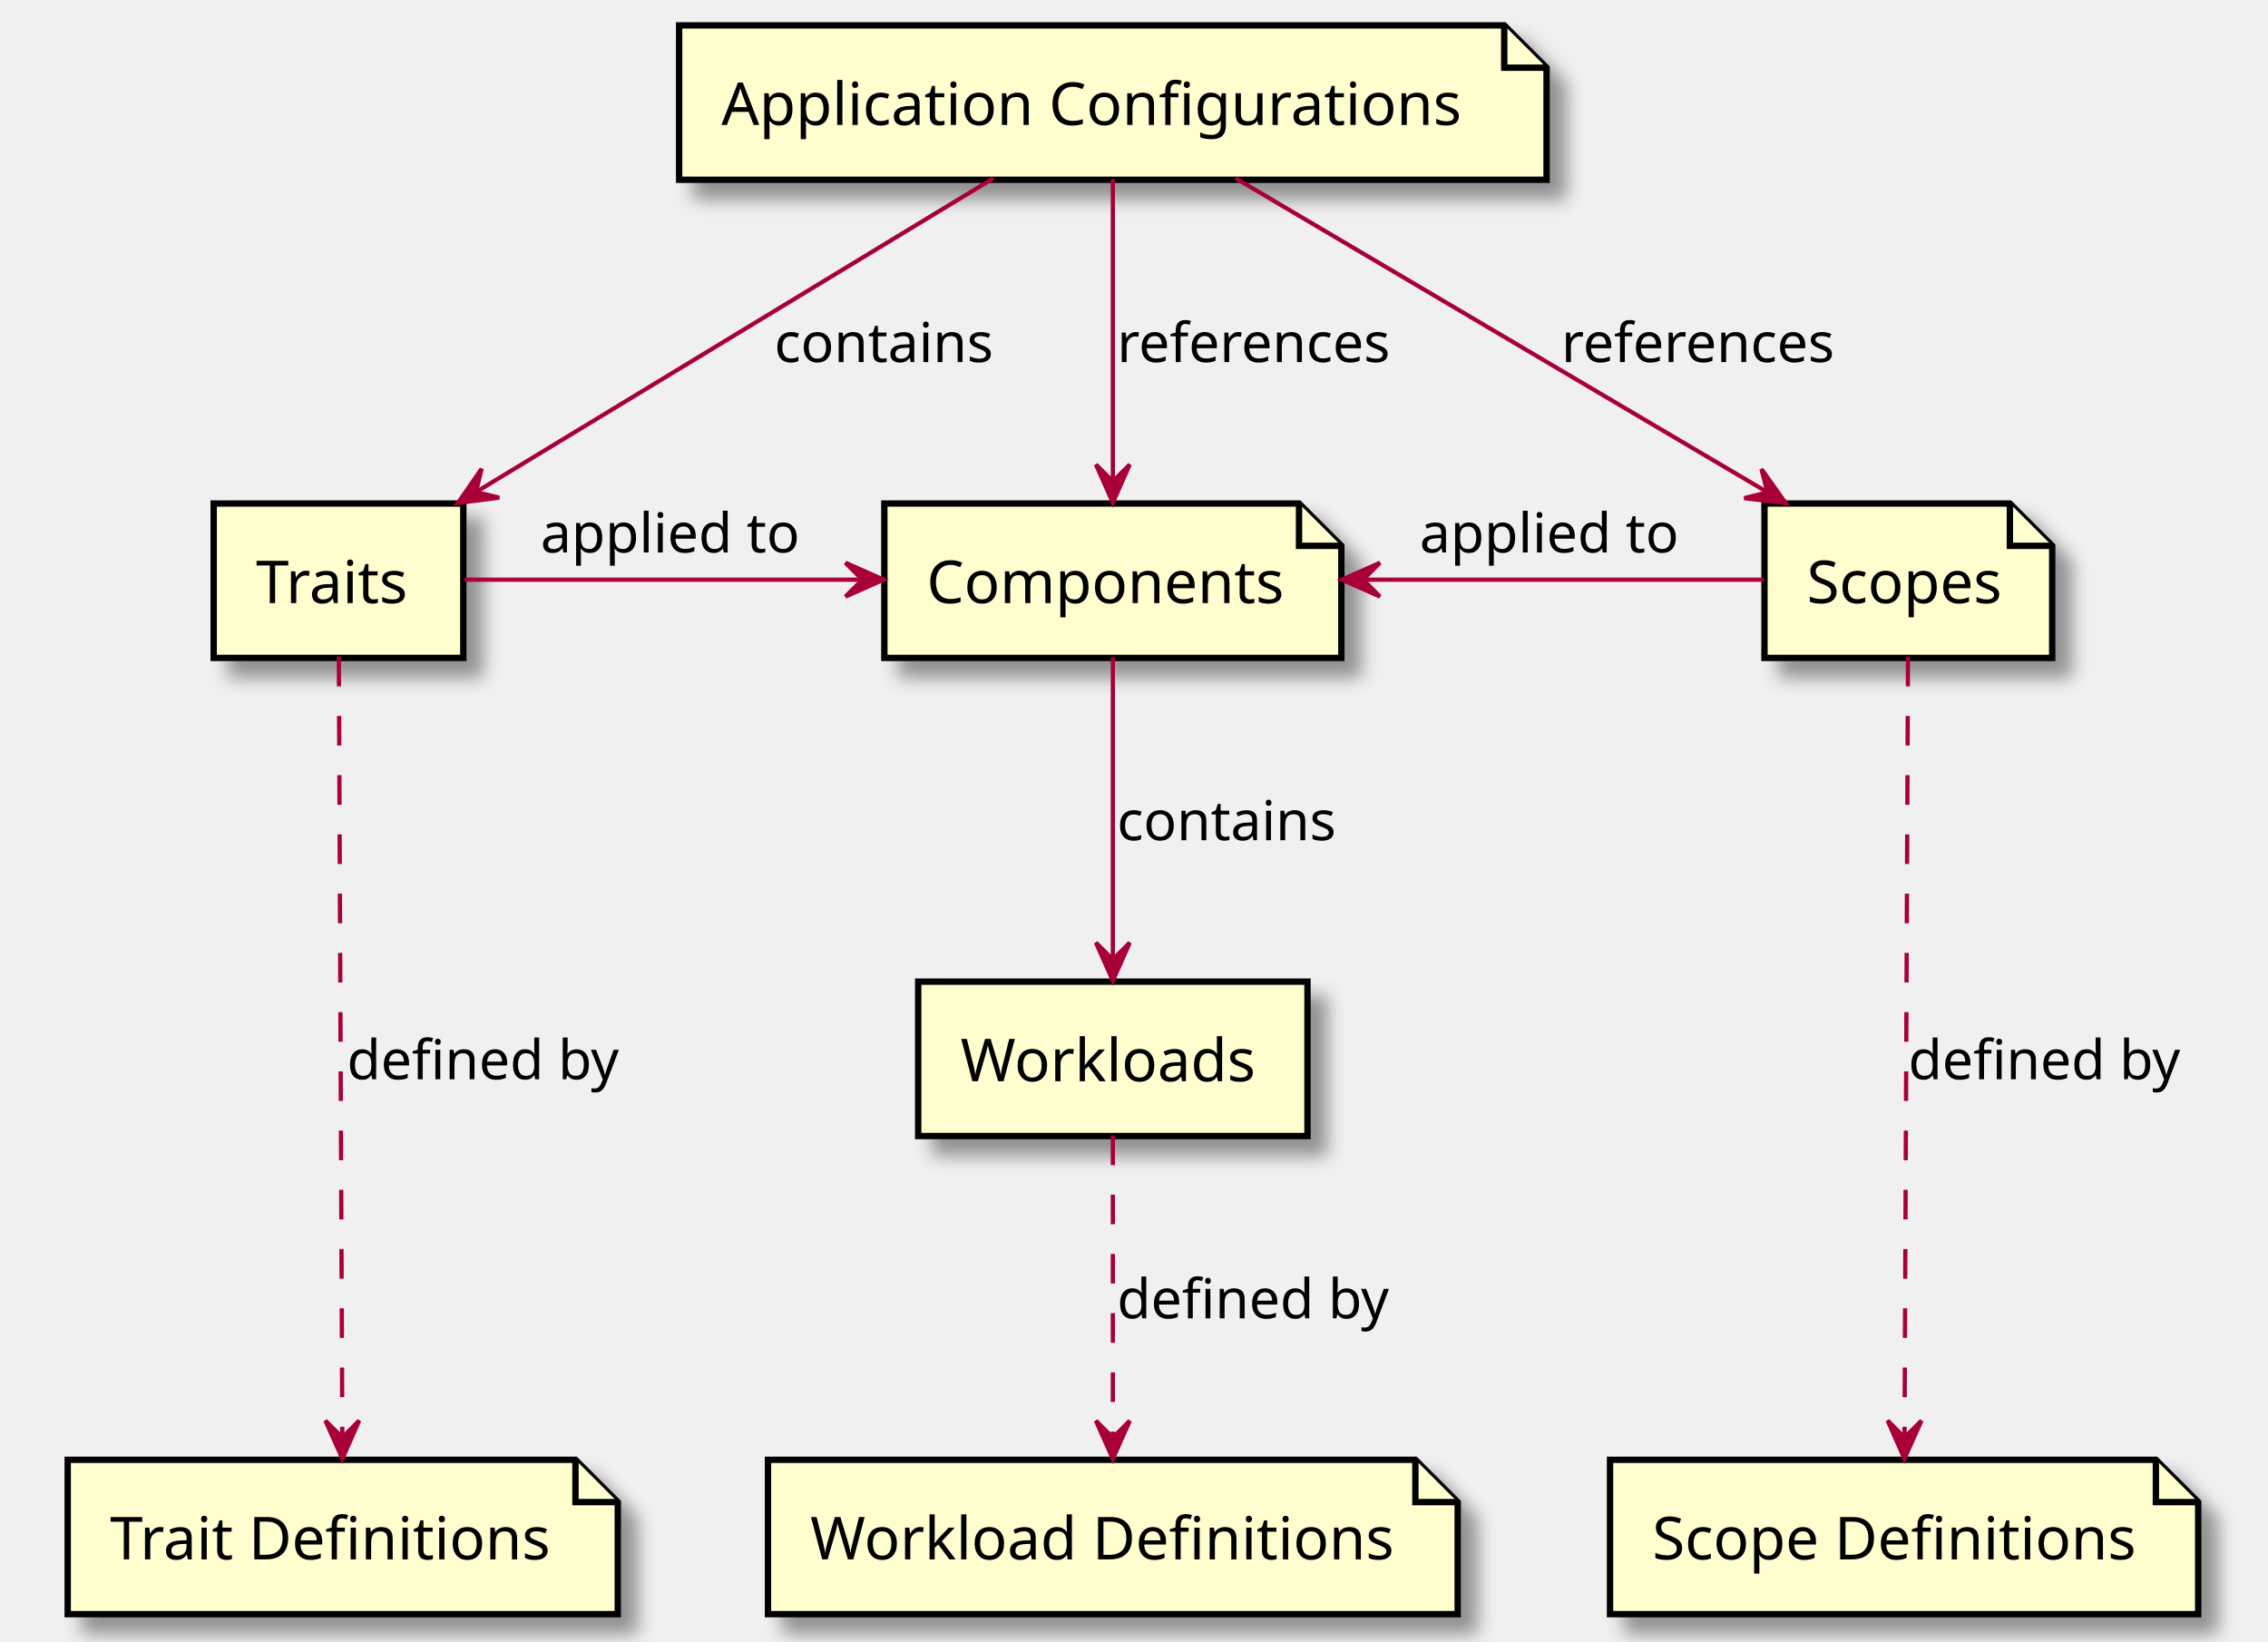
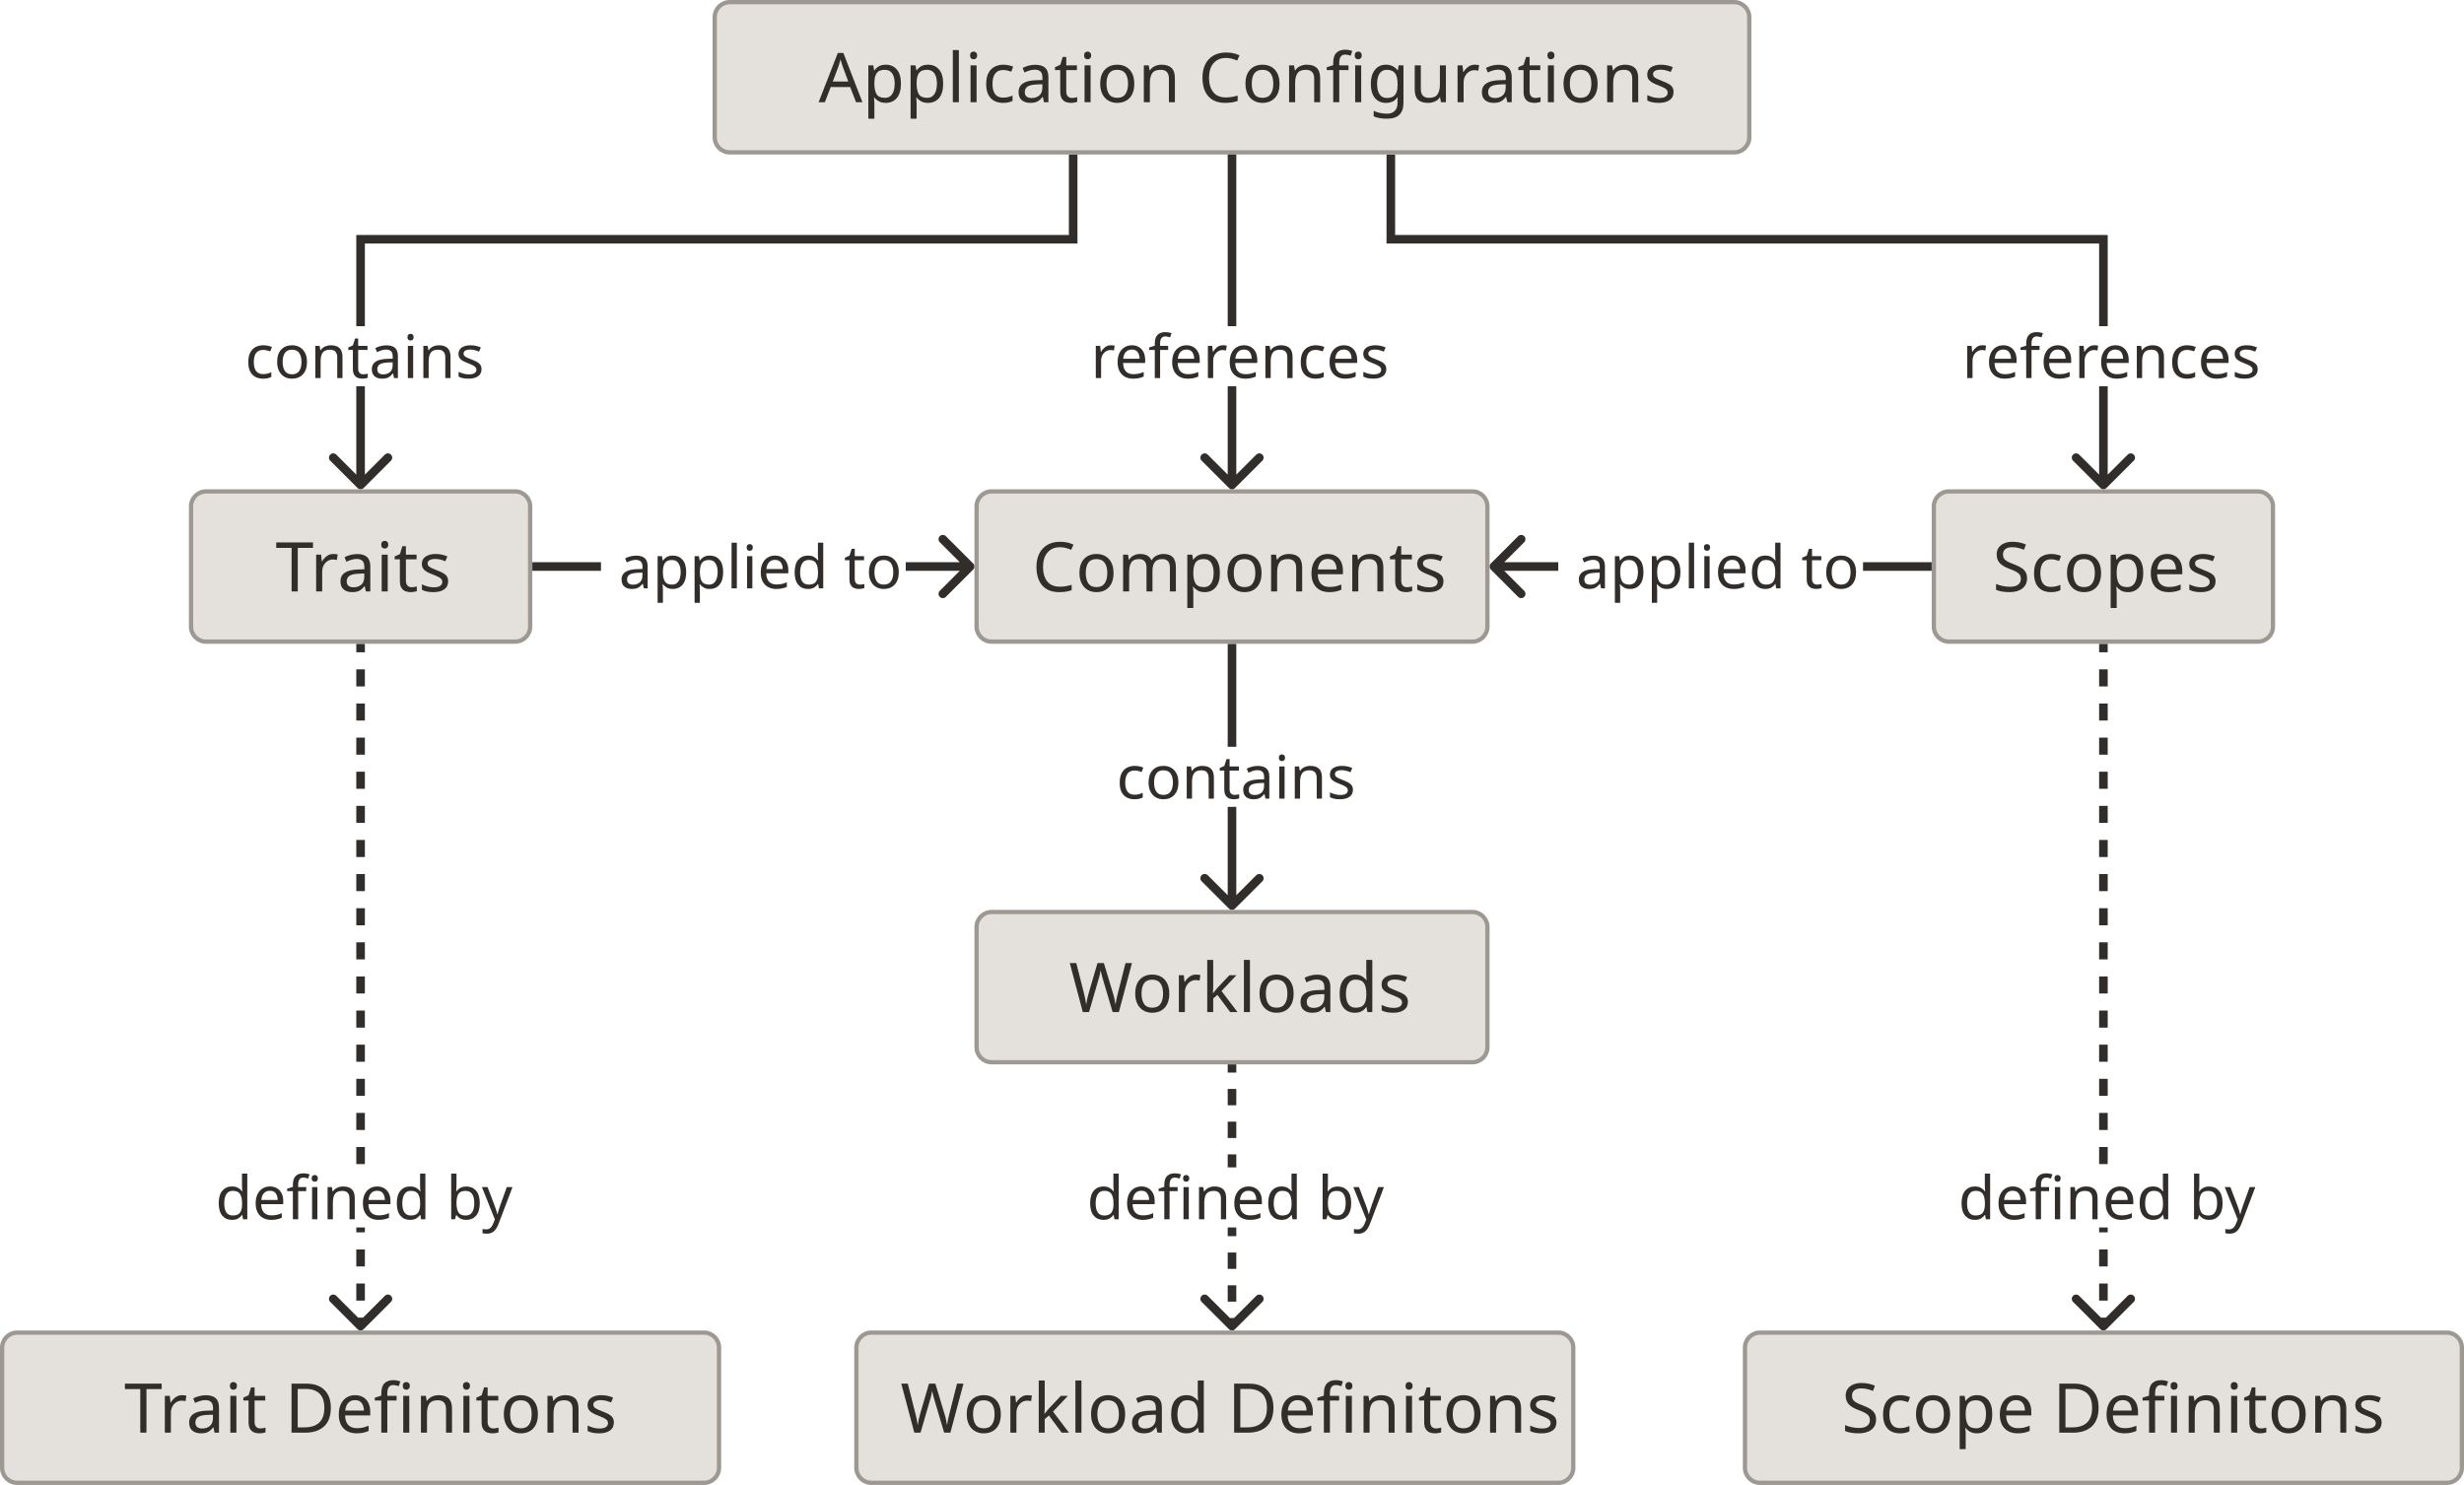
- <svg xmlns="http://www.w3.org/2000/svg" contentScriptType="application/ecmascript" contentStyleType="text/css" height="388px" preserveAspectRatio="none" style="width:536px;height:388px;background:#FFFFFF;" version="1.1" viewBox="0 0 536 388" width="536px" zoomAndPan="magnify">
+ <svg xmlns="http://www.w3.org/2000/svg" width="574" height="346" viewBox="0 0 574 346" fill="none">
+   <g id="oam-arch" clip-path="url(#clip0_0_4579)">
+     <rect width="574" height="346" fill="white" />
+     <g id="Group 841">
+       <path id="Vector 117" d="M286.293 211.707C286.683 212.098 287.317 212.098 287.707 211.707L294.071 205.343C294.462 204.953 294.462 204.319 294.071 203.929C293.681 203.538 293.047 203.538 292.657 203.929L287 209.586L281.343 203.929C280.953 203.538 280.319 203.538 279.929 203.929C279.538 204.319 279.538 204.953 279.929 205.343L286.293 211.707ZM286 150V211H288V150H286Z" fill="#312D2A" />
+       <path id="Vector 120" d="M286.293 309.707C286.683 310.098 287.317 310.098 287.707 309.707L294.071 303.343C294.462 302.953 294.462 302.319 294.071 301.929C293.681 301.538 293.047 301.538 292.657 301.929L287 307.586L281.343 301.929C280.953 301.538 280.319 301.538 279.929 301.929C279.538 302.319 279.538 302.953 279.929 303.343L286.293 309.707ZM286 248V249.906H288V248H286ZM286 253.719V257.531H288V253.719H286ZM286 261.344V265.156H288V261.344H286ZM286 268.969V272.781H288V268.969H286ZM286 276.594V280.406H288V276.594H286ZM286 284.219V288.031H288V284.219H286ZM286 291.844V295.656H288V291.844H286ZM286 299.469V303.281H288V299.469H286ZM286 307.094V309H288V307.094H286Z" fill="#312D2A" />
+       <path id="Vector 121" d="M83.293 309.707C83.683 310.098 84.317 310.098 84.707 309.707L91.071 303.343C91.462 302.953 91.462 302.319 91.071 301.929C90.681 301.538 90.047 301.538 89.657 301.929L84 307.586L78.343 301.929C77.953 301.538 77.32 301.538 76.929 301.929C76.538 302.319 76.538 302.953 76.929 303.343L83.293 309.707ZM83 150L83 151.987L85 151.987L85 150L83 150ZM83 155.962L83 159.937L85 159.937L85 155.962L83 155.962ZM83 163.913L83 167.887L85 167.887L85 163.913L83 163.913ZM83 171.862L83 175.838L85 175.838L85 171.862L83 171.862ZM83 179.813L83 183.788L85 183.788L85 179.813L83 179.813ZM83 187.763L83 191.737L85 191.737L85 187.763L83 187.763ZM83 195.712L83 199.687L85 199.687L85 195.712L83 195.712ZM83 203.662L83 207.637L85 207.637L85 203.662L83 203.662ZM83 211.612L83 215.587L85 215.587L85 211.612L83 211.612ZM83 219.562L83 223.537L85 223.537L85 219.562L83 219.562ZM83 227.512L83 231.487L85 231.487L85 227.512L83 227.512ZM83 235.462L83 239.437L85 239.437L85 235.462L83 235.462ZM83 243.412L83 247.387L85 247.387L85 243.412L83 243.412ZM83 251.362L83 255.337L85 255.337L85 251.362L83 251.362ZM83 259.312L83 263.287L85 263.287L85 259.312L83 259.312ZM83 267.262L83 271.237L85 271.237L85 267.262L83 267.262ZM83 275.212L83 279.187L85 279.187L85 275.212L83 275.212ZM83 283.162L83 287.137L85 287.137L85 283.162L83 283.162ZM83 291.112L83 295.087L85 295.087L85 291.112L83 291.112ZM83 299.062L83 303.037L85 303.037L85 299.062L83 299.062ZM83 307.013L83 309L85 309L85 307.013L83 307.013Z" fill="#312D2A" />
+       <path id="Vector 122" d="M489.293 309.707C489.683 310.098 490.317 310.098 490.707 309.707L497.071 303.343C497.462 302.953 497.462 302.319 497.071 301.929C496.681 301.538 496.047 301.538 495.657 301.929L490 307.586L484.343 301.929C483.953 301.538 483.319 301.538 482.929 301.929C482.538 302.319 482.538 302.953 482.929 303.343L489.293 309.707ZM489 150L489 151.987L491 151.987L491 150L489 150ZM489 155.962L489 159.937L491 159.937L491 155.962L489 155.962ZM489 163.913L489 167.887L491 167.887L491 163.913L489 163.913ZM489 171.862L489 175.838L491 175.838L491 171.862L489 171.862ZM489 179.813L489 183.788L491 183.788L491 179.813L489 179.813ZM489 187.763L489 191.737L491 191.737L491 187.763L489 187.763ZM489 195.712L489 199.687L491 199.687L491 195.712L489 195.712ZM489 203.662L489 207.637L491 207.637L491 203.662L489 203.662ZM489 211.612L489 215.587L491 215.587L491 211.612L489 211.612ZM489 219.562L489 223.537L491 223.537L491 219.562L489 219.562ZM489 227.512L489 231.487L491 231.487L491 227.512L489 227.512ZM489 235.462L489 239.437L491 239.437L491 235.462L489 235.462ZM489 243.412L489 247.387L491 247.387L491 243.412L489 243.412ZM489 251.362L489 255.337L491 255.337L491 251.362L489 251.362ZM489 259.312L489 263.287L491 263.287L491 259.312L489 259.312ZM489 267.262L489 271.237L491 271.237L491 267.262L489 267.262ZM489 275.212L489 279.187L491 279.187L491 275.212L489 275.212ZM489 283.162L489 287.137L491 287.137L491 283.162L489 283.162ZM489 291.112L489 295.087L491 295.087L491 291.112L489 291.112ZM489 299.062L489 303.037L491 303.037L491 299.062L489 299.062ZM489 307.013L489 309L491 309L491 307.013L489 307.013Z" fill="#312D2A" />
+       <path id="Vector 118" d="M226.707 132.707C227.098 132.317 227.098 131.683 226.707 131.293L220.343 124.929C219.953 124.538 219.319 124.538 218.929 124.929C218.538 125.319 218.538 125.953 218.929 126.343L224.586 132L218.929 137.657C218.538 138.047 218.538 138.681 218.929 139.071C219.319 139.462 219.953 139.462 220.343 139.071L226.707 132.707ZM124 133L226 133L226 131L124 131L124 133Z" fill="#312D2A" />
+       <path id="Vector 119" d="M347.293 131.293C346.902 131.683 346.902 132.317 347.293 132.707L353.657 139.071C354.047 139.462 354.681 139.462 355.071 139.071C355.462 138.681 355.462 138.047 355.071 137.657L349.414 132L355.071 126.343C355.462 125.953 355.462 125.319 355.071 124.929C354.681 124.538 354.047 124.538 353.657 124.929L347.293 131.293ZM348 133L450 133L450 131L348 131L348 133Z" fill="#312D2A" />
+       <path id="Vector 114" d="M250 55.744V56.744H251V55.744H250ZM84 55.744V54.744H83V55.744H84ZM83.293 113.707C83.683 114.098 84.317 114.098 84.707 113.707L91.071 107.343C91.462 106.953 91.462 106.319 91.071 105.929C90.68 105.538 90.047 105.538 89.657 105.929L84 111.586L78.343 105.929C77.953 105.538 77.32 105.538 76.929 105.929C76.538 106.319 76.538 106.953 76.929 107.343L83.293 113.707ZM249 36V55.744H251V36H249ZM250 54.744H84V56.744H250V54.744ZM83 55.744V113H85V55.744H83Z" fill="#312D2A" />
+       <path id="Vector 115" d="M324 55.744V56.744H323V55.744H324ZM490 55.744V54.744H491V55.744H490ZM490.707 113.707C490.317 114.098 489.683 114.098 489.293 113.707L482.929 107.343C482.538 106.953 482.538 106.319 482.929 105.929C483.319 105.538 483.953 105.538 484.343 105.929L490 111.586L495.657 105.929C496.047 105.538 496.681 105.538 497.071 105.929C497.462 106.319 497.462 106.953 497.071 107.343L490.707 113.707ZM325 36V55.744H323V36H325ZM324 54.744H490V56.744H324V54.744ZM491 55.744V113H489V55.744H491Z" fill="#312D2A" />
+       <g id="Text Block">
+         <rect x="166.5" y="0.5" width="241" height="35" rx="3.5" fill="#E4E1DD" />
+         <text id="Text box: Neutral / medium / solidâ¨Use: Left justified, multi-line block of text. Lorem ipsum dolor sit amet, consectetuer." fill="#312D2A" xml:space="preserve" style="white-space: pre" font-family="Oracle Sans" font-size="16" letter-spacing="0em">
+           <tspan x="190.703" y="23.816">Application Configurations</tspan>
+         </text>
+         <rect x="166.5" y="0.5" width="241" height="35" rx="3.5" stroke="#9E9892" />
+       </g>
+       <g id="Text Block_2">
+         <rect x="227.5" y="114.5" width="119" height="35" rx="3.5" fill="#E4E1DD" />
+         <text id="Text box: Neutral / medium / solidâ¨Use: Left justified, multi-line block of text. Lorem ipsum dolor sit amet, consectetuer._2" fill="#312D2A" xml:space="preserve" style="white-space: pre" font-family="Oracle Sans" font-size="16" letter-spacing="0em">
+           <tspan x="240.477" y="137.816">Components</tspan>
+         </text>
+         <rect x="227.5" y="114.5" width="119" height="35" rx="3.5" stroke="#9E9892" />
+       </g>
+       <g id="Text Block_3">
+         <rect x="44.5" y="114.5" width="79" height="35" rx="3.5" fill="#E4E1DD" />
+         <text id="Text box: Neutral / medium / solidâ¨Use: Left justified, multi-line block of text. Lorem ipsum dolor sit amet, consectetuer._3" fill="#312D2A" xml:space="preserve" style="white-space: pre" font-family="Oracle Sans" font-size="16" letter-spacing="0em">
+           <tspan x="64.195" y="137.816">Traits</tspan>
+         </text>
+         <rect x="44.5" y="114.5" width="79" height="35" rx="3.5" stroke="#9E9892" />
+       </g>
+       <g id="Text Block_4">
+         <rect x="450.5" y="114.5" width="79" height="35" rx="3.5" fill="#E4E1DD" />
+         <text id="Text box: Neutral / medium / solidâ¨Use: Left justified, multi-line block of text. Lorem ipsum dolor sit amet, consectetuer._4" fill="#312D2A" xml:space="preserve" style="white-space: pre" font-family="Oracle Sans" font-size="16" letter-spacing="0em">
+           <tspan x="464.18" y="137.816">Scopes</tspan>
+         </text>
+         <rect x="450.5" y="114.5" width="79" height="35" rx="3.5" stroke="#9E9892" />
+       </g>
+       <g id="Text Block_5">
+         <rect x="227.5" y="212.5" width="119" height="35" rx="3.5" fill="#E4E1DD" />
+         <text id="Text box: Neutral / medium / solidâ¨Use: Left justified, multi-line block of text. Lorem ipsum dolor sit amet, consectetuer._5" fill="#312D2A" xml:space="preserve" style="white-space: pre" font-family="Oracle Sans" font-size="16" letter-spacing="0em">
+           <tspan x="249.023" y="235.816">Workloads</tspan>
+         </text>
+         <rect x="227.5" y="212.5" width="119" height="35" rx="3.5" stroke="#9E9892" />
+       </g>
+       <g id="Text Block_6">
+         <rect x="199.5" y="310.5" width="167" height="35" rx="3.5" fill="#E4E1DD" />
+         <text id="Text box: Neutral / medium / solidâ¨Use: Left justified, multi-line block of text. Lorem ipsum dolor sit amet, consectetuer._6" fill="#312D2A" xml:space="preserve" style="white-space: pre" font-family="Oracle Sans" font-size="16" letter-spacing="0em">
+           <tspan x="209.773" y="333.816">Workload Definitons</tspan>
+         </text>
+         <rect x="199.5" y="310.5" width="167" height="35" rx="3.5" stroke="#9E9892" />
+       </g>
+       <g id="Text Block_7">
+         <rect x="406.5" y="310.5" width="167" height="35" rx="3.5" fill="#E4E1DD" />
+         <text id="Text box: Neutral / medium / solidâ¨Use: Left justified, multi-line block of text. Lorem ipsum dolor sit amet, consectetuer._7" fill="#312D2A" xml:space="preserve" style="white-space: pre" font-family="Oracle Sans" font-size="16" letter-spacing="0em">
+           <tspan x="429.008" y="333.816">Scope Definitons</tspan>
+         </text>
+         <rect x="406.5" y="310.5" width="167" height="35" rx="3.5" stroke="#9E9892" />
+       </g>
+       <g id="Text Block_8">
+         <rect x="0.5" y="310.5" width="167" height="35" rx="3.5" fill="#E4E1DD" />
+         <text id="Text box: Neutral / medium / solidâ¨Use: Left justified, multi-line block of text. Lorem ipsum dolor sit amet, consectetuer._8" fill="#312D2A" xml:space="preserve" style="white-space: pre" font-family="Oracle Sans" font-size="16" letter-spacing="0em">
+           <tspan x="28.945" y="333.816">Trait Definitons</tspan>
+         </text>
+         <rect x="0.5" y="310.5" width="167" height="35" rx="3.5" stroke="#9E9892" />
+       </g>
+       <g id="Connector Line Label">
+         <rect width="71" height="14" transform="translate(140 125)" fill="white" />
+         <text id="Line Label" fill="#312D2A" xml:space="preserve" style="white-space: pre" font-family="Oracle Sans" font-size="14" letter-spacing="0em">
+           <tspan x="144.157" y="137.089">applied to</tspan>
+         </text>
+       </g>
+       <g id="Connector Line Label_2">
+         <rect width="62" height="14" transform="translate(256 174)" fill="white" />
+         <text id="Line Label_2" fill="#312D2A" xml:space="preserve" style="white-space: pre" font-family="Oracle Sans" font-size="14" letter-spacing="0em">
+           <tspan x="260.08" y="186.089">contains</tspan>
+         </text>
+       </g>
+       <g id="Connector Line Label_3">
+         <rect width="75" height="14" transform="translate(249 272)" fill="white" />
+         <text id="Line Label_3" fill="#312D2A" xml:space="preserve" style="white-space: pre" font-family="Oracle Sans" font-size="14" letter-spacing="0em">
+           <tspan x="253.188" y="284.089">defined by</tspan>
+         </text>
+       </g>
+       <g id="Connector Line Label_4">
+         <rect width="75" height="14" transform="translate(46 272)" fill="white" />
+         <text id="Line Label_4" fill="#312D2A" xml:space="preserve" style="white-space: pre" font-family="Oracle Sans" font-size="14" letter-spacing="0em">
+           <tspan x="50.188" y="284.089">defined by</tspan>
+         </text>
+       </g>
+       <g id="Connector Line Label_5">
+         <rect width="75" height="14" transform="translate(452 272)" fill="white" />
+         <text id="Line Label_5" fill="#312D2A" xml:space="preserve" style="white-space: pre" font-family="Oracle Sans" font-size="14" letter-spacing="0em">
+           <tspan x="456.188" y="284.089">defined by</tspan>
+         </text>
+       </g>
+       <g id="Connector Line Label_6">
+         <rect width="74" height="14" transform="translate(453 76)" fill="white" />
+         <text id="Line Label_6" fill="#312D2A" xml:space="preserve" style="white-space: pre" font-family="Oracle Sans" font-size="14" letter-spacing="0em">
+           <tspan x="457.085" y="88.089">references</tspan>
+         </text>
+       </g>
+       <g id="Connector Line Label_7">
+         <rect width="71" height="14" transform="translate(363 125)" fill="white" />
+         <text id="Line Label_7" fill="#312D2A" xml:space="preserve" style="white-space: pre" font-family="Oracle Sans" font-size="14" letter-spacing="0em">
+           <tspan x="367.157" y="137.089">applied to</tspan>
+         </text>
+       </g>
+       <g id="Connector Line Label_8">
+         <rect width="62" height="14" transform="translate(53 76)" fill="white" />
+         <text id="Line Label_8" fill="#312D2A" xml:space="preserve" style="white-space: pre" font-family="Oracle Sans" font-size="14" letter-spacing="0em">
+           <tspan x="57.08" y="88.089">contains</tspan>
+         </text>
+       </g>
+       <path id="Vector 116" d="M286.293 113.707C286.683 114.098 287.317 114.098 287.707 113.707L294.071 107.343C294.462 106.953 294.462 106.319 294.071 105.929C293.681 105.538 293.047 105.538 292.657 105.929L287 111.586L281.343 105.929C280.953 105.538 280.319 105.538 279.929 105.929C279.538 106.319 279.538 106.953 279.929 107.343L286.293 113.707ZM286 36V113H288V36H286Z" fill="#312D2A" />
+       <g id="Connector Line Label_9">
+         <rect width="74" height="14" transform="translate(250 76)" fill="white" />
+         <text id="Line Label_9" fill="#312D2A" xml:space="preserve" style="white-space: pre" font-family="Oracle Sans" font-size="14" letter-spacing="0em">
+           <tspan x="254.085" y="88.089">references</tspan>
+         </text>
+       </g>
+     </g>
+   </g>
  <defs>
-     <filter height="300%" id="f10w6h7zilzxms" width="300%" x="-1" y="-1">
-       <feGaussianBlur result="blurOut" stdDeviation="2.0" />
-       <feColorMatrix in="blurOut" result="blurOut2" type="matrix" values="0 0 0 0 0 0 0 0 0 0 0 0 0 0 0 0 0 0 .4 0" />
-       <feOffset dx="4.0" dy="4.0" in="blurOut2" result="blurOut3" />
-       <feBlend in="SourceGraphic" in2="blurOut3" mode="normal" />
-     </filter>
+     <clipPath id="clip0_0_4579">
+       <rect width="574" height="346" fill="white" />
+     </clipPath>
  </defs>
-   <g>
-     <polygon fill="#FEFECE" filter="url(#f10w6h7zilzxms)" points="160.5,6,160.5,42.488,365.5,42.488,365.5,16,355.5,6,160.5,6" style="stroke:#000000;stroke-width:1.5;" />
-     <path d="M355.5,6 L355.5,16 L365.5,16 " fill="#FEFECE" style="stroke:#000000;stroke-width:1.5;" />
-     <text fill="#000000" font-family="sans-serif" font-size="14" lengthAdjust="spacing" textLength="185" x="170.5" y="29.535">Application Configurations</text>
-     <rect fill="#FEFECE" filter="url(#f10w6h7zilzxms)" height="36.488" style="stroke:#000000;stroke-width:1.5;" width="59" x="50.5" y="119" />
-     <text fill="#000000" font-family="sans-serif" font-size="14" lengthAdjust="spacing" textLength="39" x="60.5" y="142.535">Traits</text>
-     <polygon fill="#FEFECE" filter="url(#f10w6h7zilzxms)" points="209,119,209,155.488,317,155.488,317,129,307,119,209,119" style="stroke:#000000;stroke-width:1.5;" />
-     <path d="M307,119 L307,129 L317,129 " fill="#FEFECE" style="stroke:#000000;stroke-width:1.5;" />
-     <text fill="#000000" font-family="sans-serif" font-size="14" lengthAdjust="spacing" textLength="88" x="219" y="142.535">Components</text>
-     <polygon fill="#FEFECE" filter="url(#f10w6h7zilzxms)" points="417,119,417,155.488,485,155.488,485,129,475,119,417,119" style="stroke:#000000;stroke-width:1.5;" />
-     <path d="M475,119 L475,129 L485,129 " fill="#FEFECE" style="stroke:#000000;stroke-width:1.5;" />
-     <text fill="#000000" font-family="sans-serif" font-size="14" lengthAdjust="spacing" textLength="48" x="427" y="142.535">Scopes</text>
-     <rect fill="#FEFECE" filter="url(#f10w6h7zilzxms)" height="36.488" style="stroke:#000000;stroke-width:1.5;" width="92" x="217" y="232" />
-     <text fill="#000000" font-family="sans-serif" font-size="14" lengthAdjust="spacing" textLength="72" x="227" y="255.535">Workloads</text>
-     <polygon fill="#FEFECE" filter="url(#f10w6h7zilzxms)" points="181.5,345,181.5,381.488,344.5,381.488,344.5,355,334.5,345,181.5,345" style="stroke:#000000;stroke-width:1.5;" />
-     <path d="M334.5,345 L334.5,355 L344.5,355 " fill="#FEFECE" style="stroke:#000000;stroke-width:1.5;" />
-     <text fill="#000000" font-family="sans-serif" font-size="14" lengthAdjust="spacing" textLength="143" x="191.5" y="368.535">Workload Definitions</text>
-     <polygon fill="#FEFECE" filter="url(#f10w6h7zilzxms)" points="16,345,16,381.488,146,381.488,146,355,136,345,16,345" style="stroke:#000000;stroke-width:1.5;" />
-     <path d="M136,345 L136,355 L146,355 " fill="#FEFECE" style="stroke:#000000;stroke-width:1.5;" />
-     <text fill="#000000" font-family="sans-serif" font-size="14" lengthAdjust="spacing" textLength="110" x="26" y="368.535">Trait Definitions</text>
-     <polygon fill="#FEFECE" filter="url(#f10w6h7zilzxms)" points="380.5,345,380.5,381.488,519.5,381.488,519.5,355,509.5,345,380.5,345" style="stroke:#000000;stroke-width:1.5;" />
-     <path d="M509.5,345 L509.5,355 L519.5,355 " fill="#FEFECE" style="stroke:#000000;stroke-width:1.5;" />
-     <text fill="#000000" font-family="sans-serif" font-size="14" lengthAdjust="spacing" textLength="119" x="390.5" y="368.535">Scope Definitions</text>
-     <path d="M234.81,42.1 C201.9,62.06 147.55,95.03 112.79,116.11 " fill="none" id="a-to-t" style="stroke:#A80036;stroke-width:1.0;" />
-     <polygon fill="#A80036" points="108.22,118.88,117.988,117.617,112.491,116.28,113.828,110.784,108.22,118.88" style="stroke:#A80036;stroke-width:1.0;" />
-     <text fill="#000000" font-family="sans-serif" font-size="13" lengthAdjust="spacing" textLength="54" x="183" y="85.568">contains</text>
-     <path d="M263,42.34 C263,61.57 263,92.63 263,113.66 " fill="none" id="a-to-c" style="stroke:#A80036;stroke-width:1.0;" />
-     <polygon fill="#A80036" points="263,118.78,267,109.78,263,113.78,259,109.78,263,118.78" style="stroke:#A80036;stroke-width:1.0;" />
-     <text fill="#000000" font-family="sans-serif" font-size="13" lengthAdjust="spacing" textLength="65" x="264" y="85.568">references</text>
-     <path d="M291.96,42.1 C325.77,62.06 381.6,95.03 417.32,116.11 " fill="none" id="a-to-s" style="stroke:#A80036;stroke-width:1.0;" />
-     <polygon fill="#A80036" points="422,118.88,416.289,110.856,417.696,116.335,412.217,117.742,422,118.88" style="stroke:#A80036;stroke-width:1.0;" />
-     <text fill="#000000" font-family="sans-serif" font-size="13" lengthAdjust="spacing" textLength="65" x="369" y="85.568">references</text>
-     <path d="M263,155.34 C263,174.57 263,205.63 263,226.66 " fill="none" id="c-to-w" style="stroke:#A80036;stroke-width:1.0;" />
-     <polygon fill="#A80036" points="263,231.78,267,222.78,263,226.78,259,222.78,263,231.78" style="stroke:#A80036;stroke-width:1.0;" />
-     <text fill="#000000" font-family="sans-serif" font-size="13" lengthAdjust="spacing" textLength="54" x="264" y="198.568">contains</text>
-     <path d="M109.81,137 C135.09,137 172.12,137 203.44,137 " fill="none" id="t-to-c" style="stroke:#A80036;stroke-width:1.0;" />
-     <polygon fill="#A80036" points="208.81,137,199.81,133,203.81,137,199.81,141,208.81,137" style="stroke:#A80036;stroke-width:1.0;" />
-     <text fill="#000000" font-family="sans-serif" font-size="13" lengthAdjust="spacing" textLength="63" x="127.75" y="130.568">applied to</text>
-     <path d="M322.46,137 C353.54,137 390.48,137 416.77,137 " fill="none" id="c-backto-s" style="stroke:#A80036;stroke-width:1.0;" />
-     <polygon fill="#A80036" points="317.13,137,326.13,141,322.13,137,326.13,133,317.13,137" style="stroke:#A80036;stroke-width:1.0;" />
-     <text fill="#000000" font-family="sans-serif" font-size="13" lengthAdjust="spacing" textLength="63" x="335.5" y="130.568">applied to</text>
-     <path d="M80.08,155.2 C80.26,195.27 80.7,294.79 80.9,339.56 " fill="none" id="t-to-td" style="stroke:#A80036;stroke-width:1.0;stroke-dasharray:7.0,7.0;" />
-     <polygon fill="#A80036" points="80.92,344.74,84.894,335.729,80.906,339.74,76.894,335.752,80.92,344.74" style="stroke:#A80036;stroke-width:1.0;" />
-     <text fill="#000000" font-family="sans-serif" font-size="13" lengthAdjust="spacing" textLength="66" x="82" y="255.068">defined by</text>
-     <path d="M263,268.34 C263,287.57 263,318.63 263,339.66 " fill="none" id="w-to-wd" style="stroke:#A80036;stroke-width:1.0;stroke-dasharray:7.0,7.0;" />
-     <polygon fill="#A80036" points="263,344.78,267,335.78,263,339.78,259,335.78,263,344.78" style="stroke:#A80036;stroke-width:1.0;" />
-     <text fill="#000000" font-family="sans-serif" font-size="13" lengthAdjust="spacing" textLength="66" x="264" y="311.568">defined by</text>
-     <path d="M450.92,155.2 C450.74,195.27 450.3,294.79 450.1,339.56 " fill="none" id="s-to-sd" style="stroke:#A80036;stroke-width:1.0;stroke-dasharray:7.0,7.0;" />
-     <polygon fill="#A80036" points="450.08,344.74,454.106,335.752,450.094,339.74,446.106,335.729,450.08,344.74" style="stroke:#A80036;stroke-width:1.0;" />
-     <text fill="#000000" font-family="sans-serif" font-size="13" lengthAdjust="spacing" textLength="66" x="451" y="255.068">defined by</text>
-   </g>
</svg>
